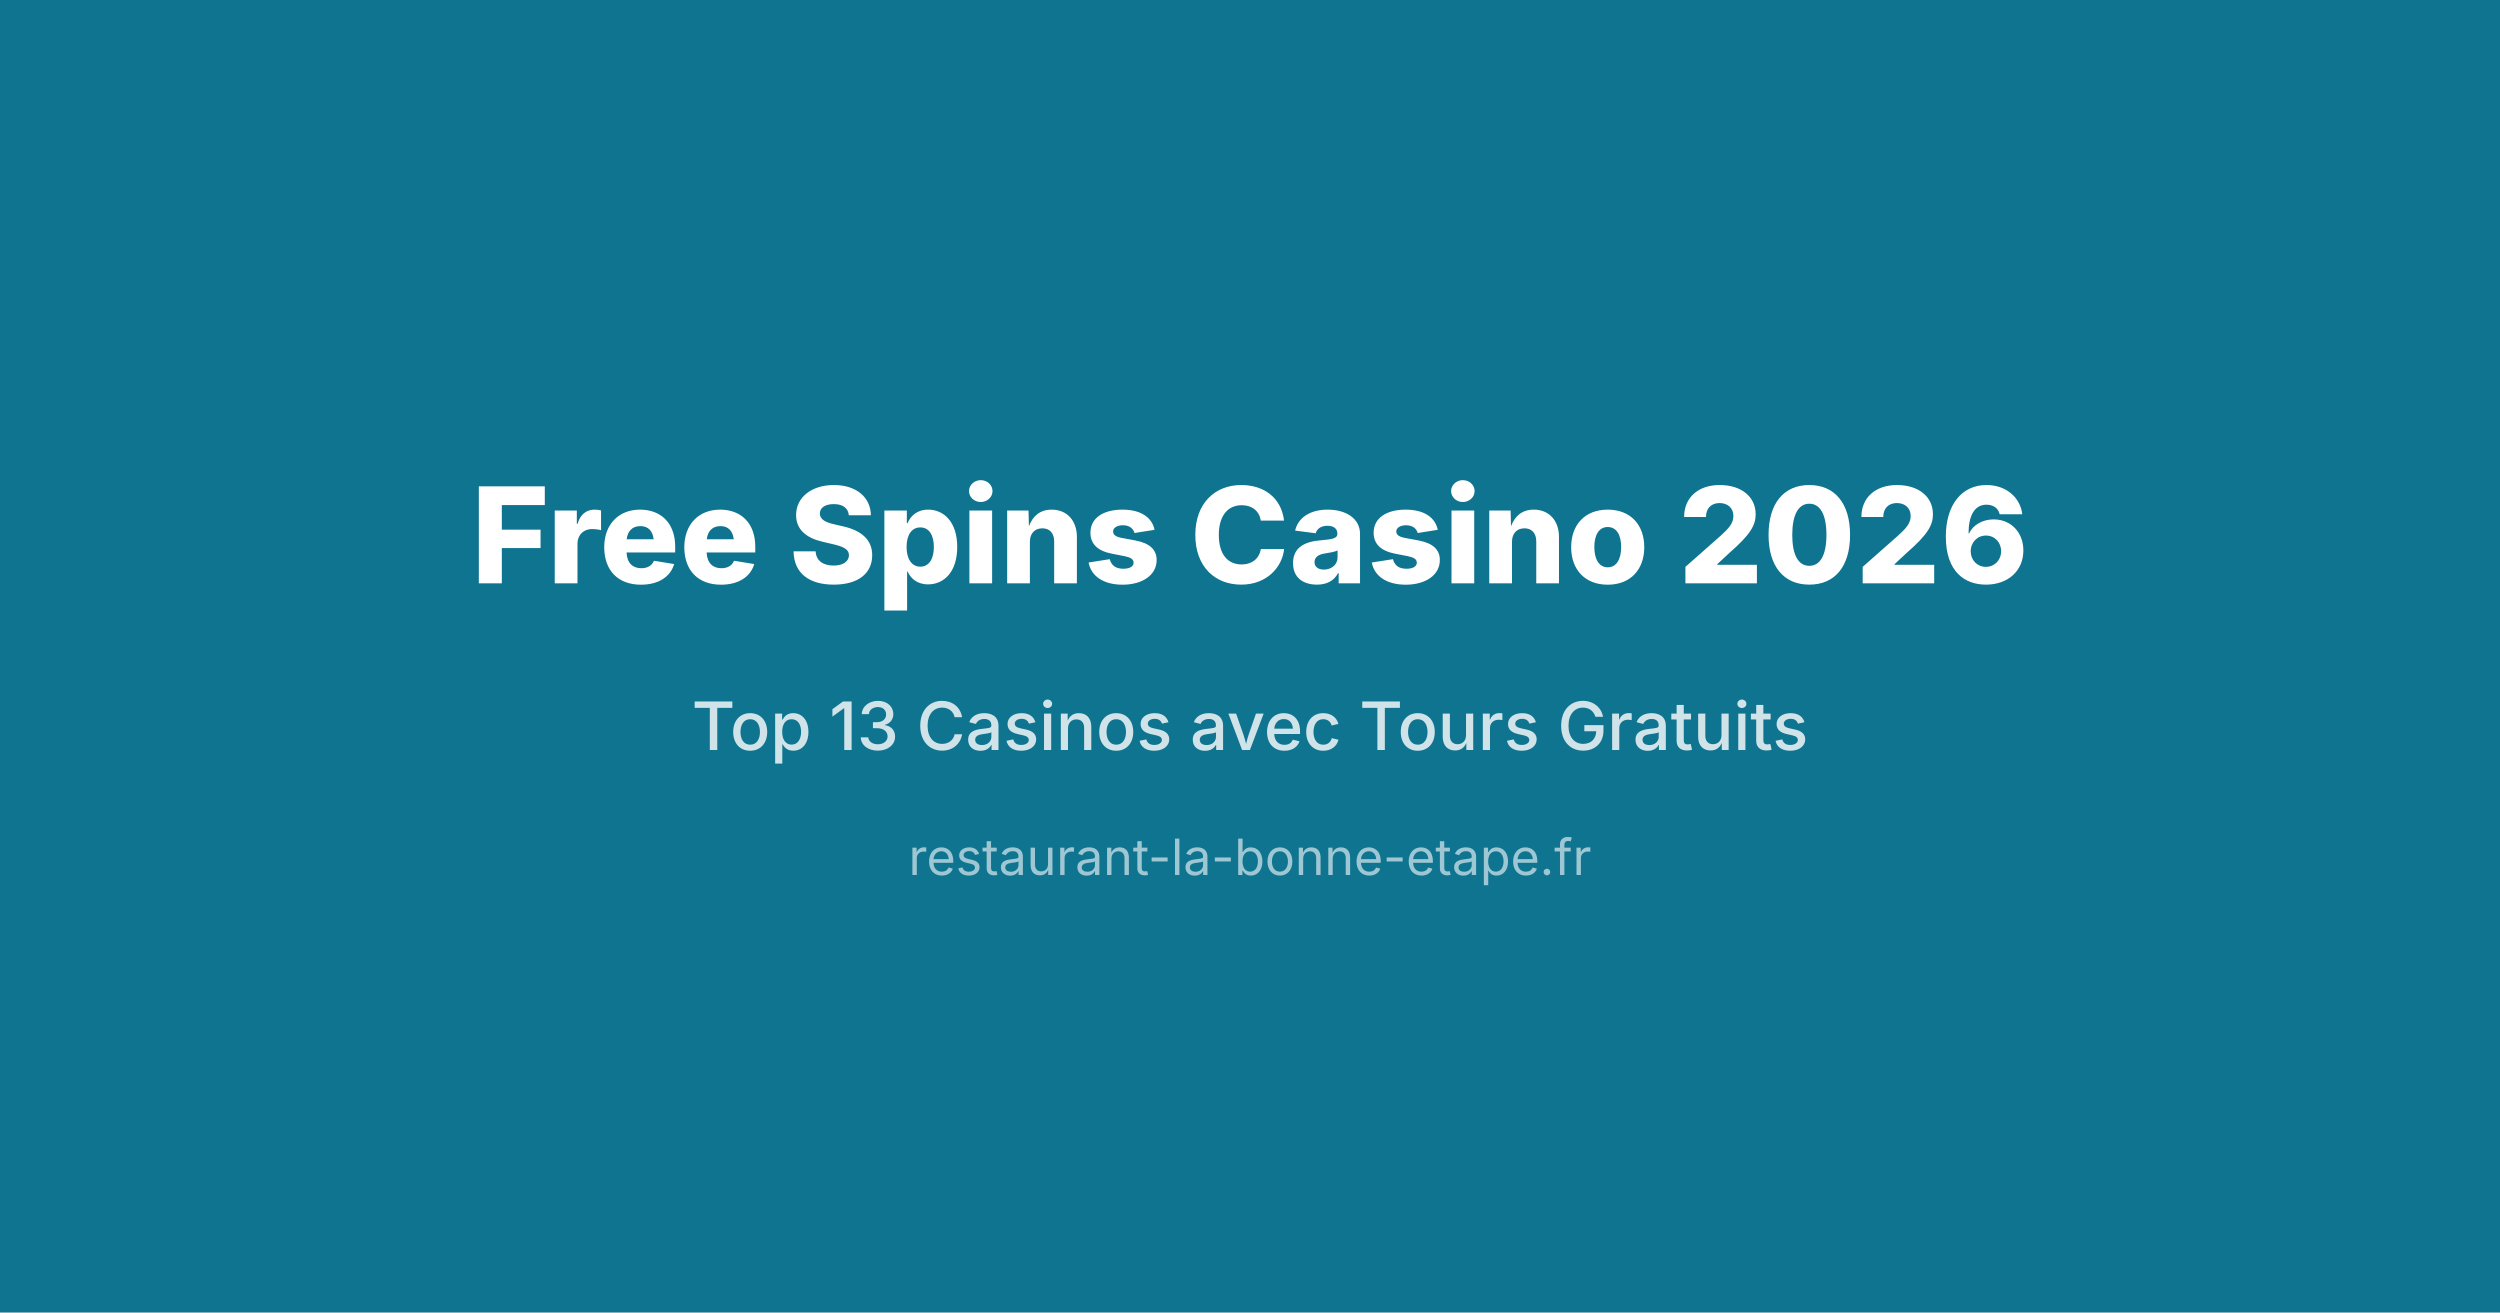
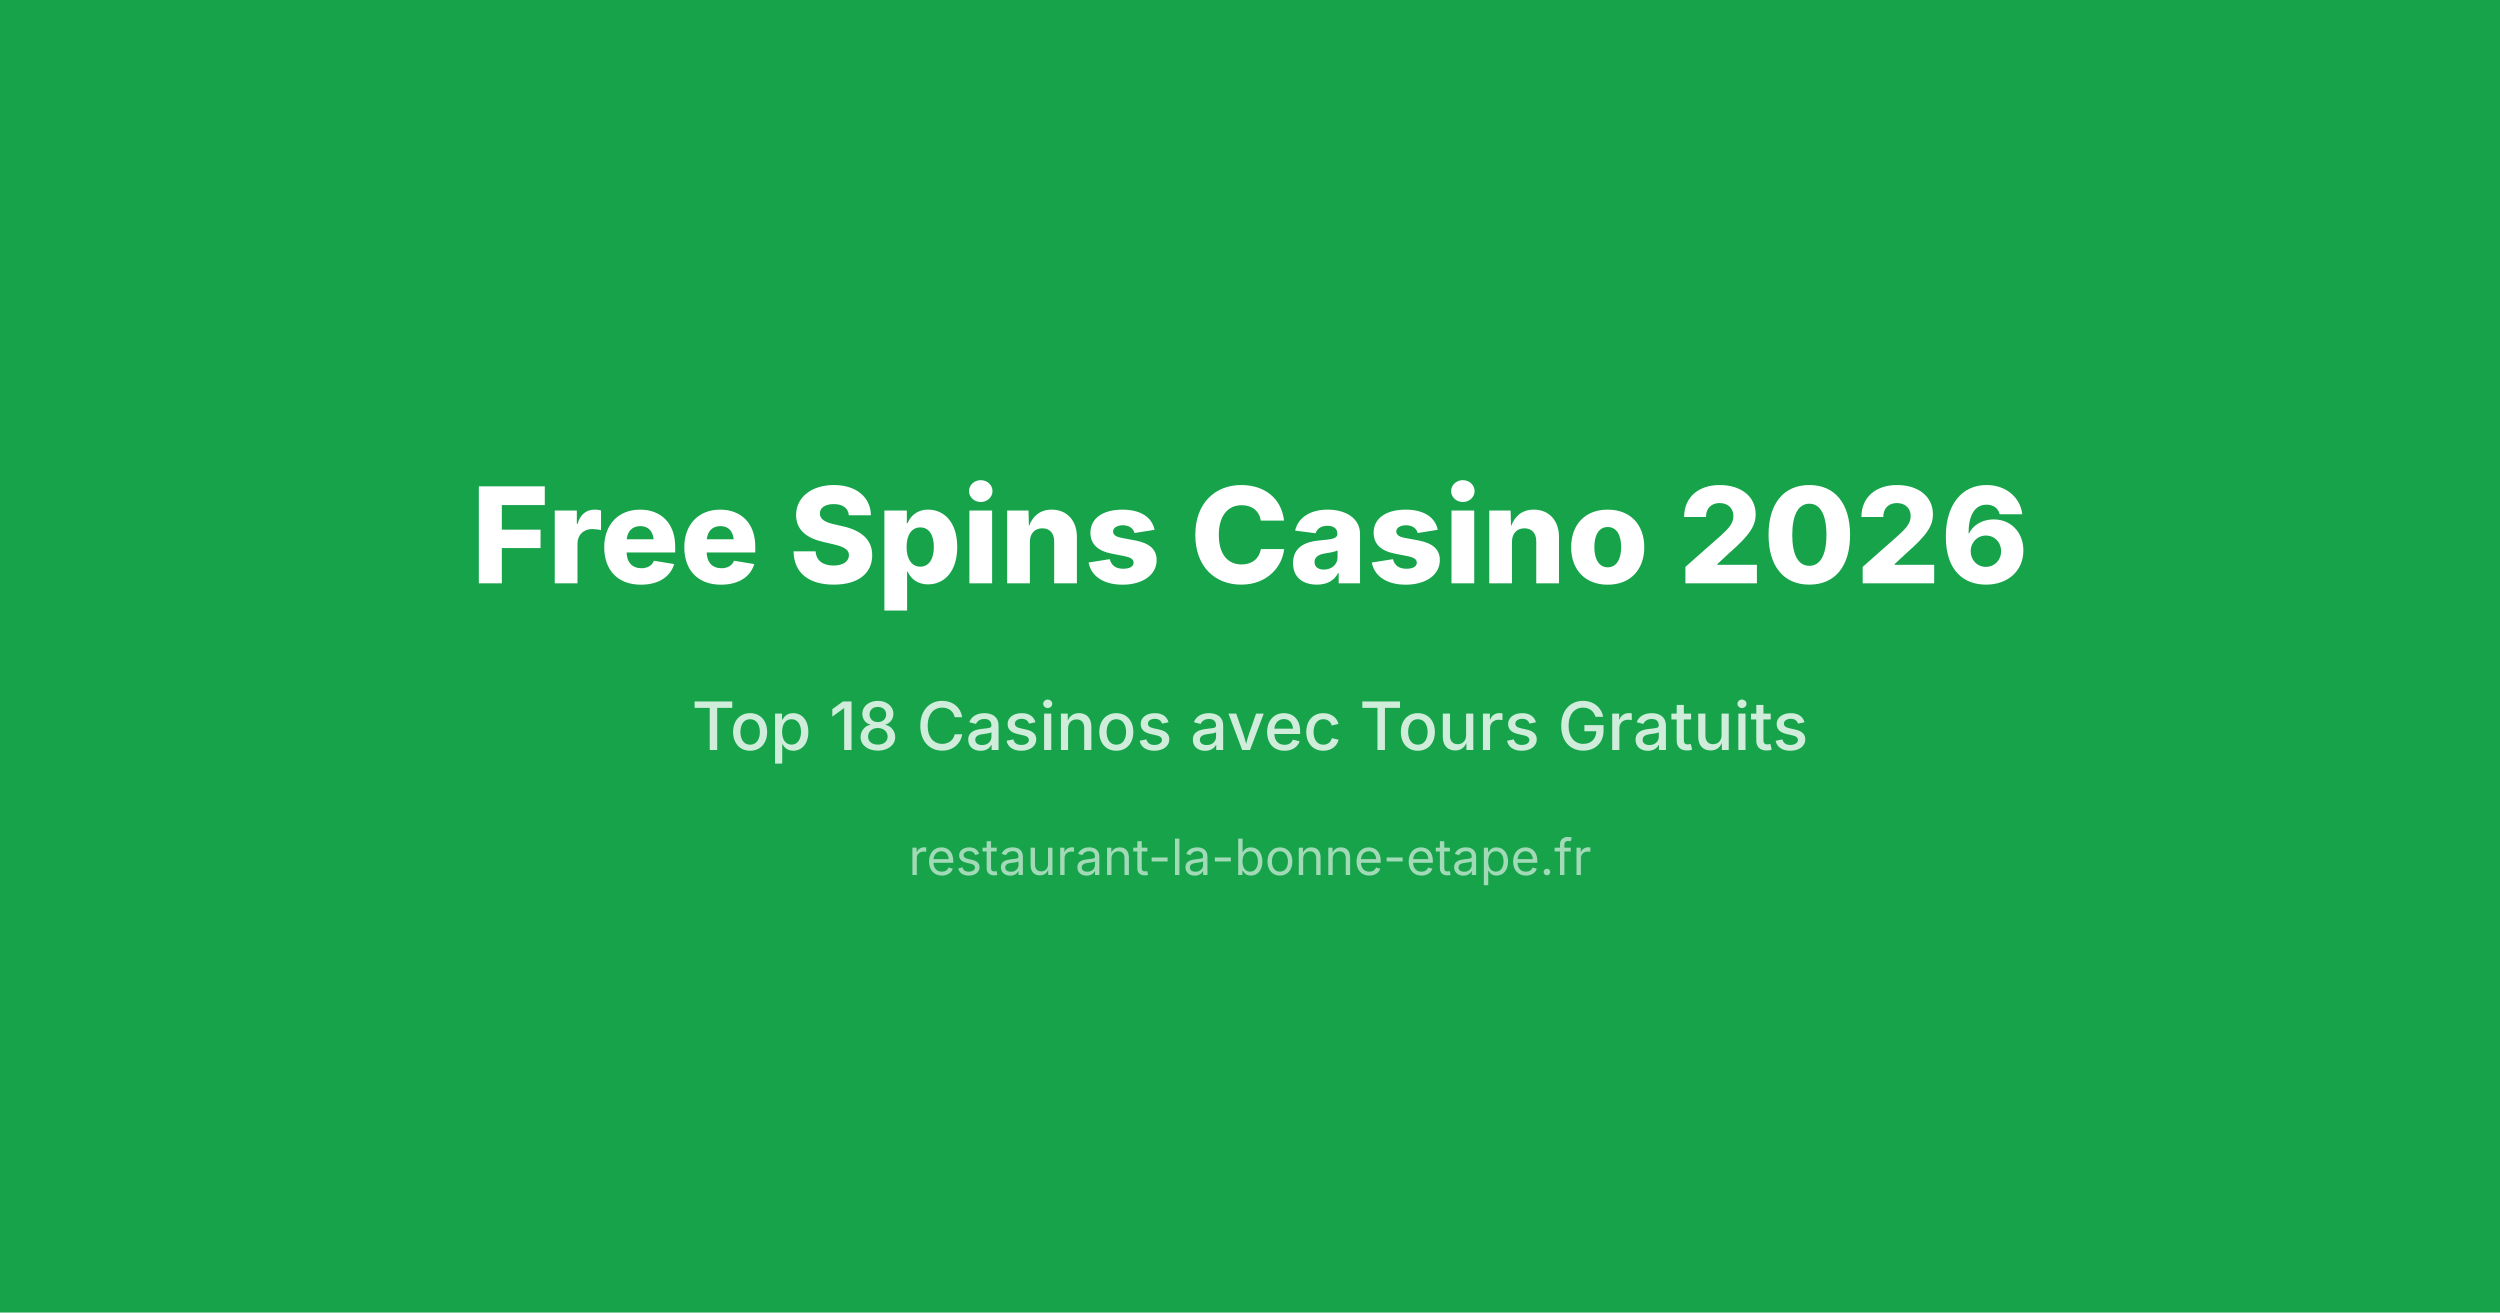
<svg xmlns="http://www.w3.org/2000/svg" width="1200" height="630" viewBox="0 0 1200 630">
-   <rect width="1200" height="630" fill="#0e7490" />
+   <rect width="1200" height="630" fill="#16a34a" />
  <text x="600" y="280" font-family="Inter,system-ui,sans-serif" font-size="64" font-weight="800" fill="#ffffff" text-anchor="middle">Free Spins Casino 2026</text>
-   <text x="600" y="360" font-family="Inter,system-ui,sans-serif" font-size="32" font-weight="500" fill="#ffffffcc" text-anchor="middle">Top 13 Casinos avec Tours Gratuits</text>
+   <text x="600" y="360" font-family="Inter,system-ui,sans-serif" font-size="32" font-weight="500" fill="#ffffffcc" text-anchor="middle">Top 18 Casinos avec Tours Gratuits</text>
  <text x="600" y="420" font-family="Inter,system-ui,sans-serif" font-size="24" font-weight="400" fill="#ffffff99" text-anchor="middle">restaurant-la-bonne-etape.fr</text>
</svg>
